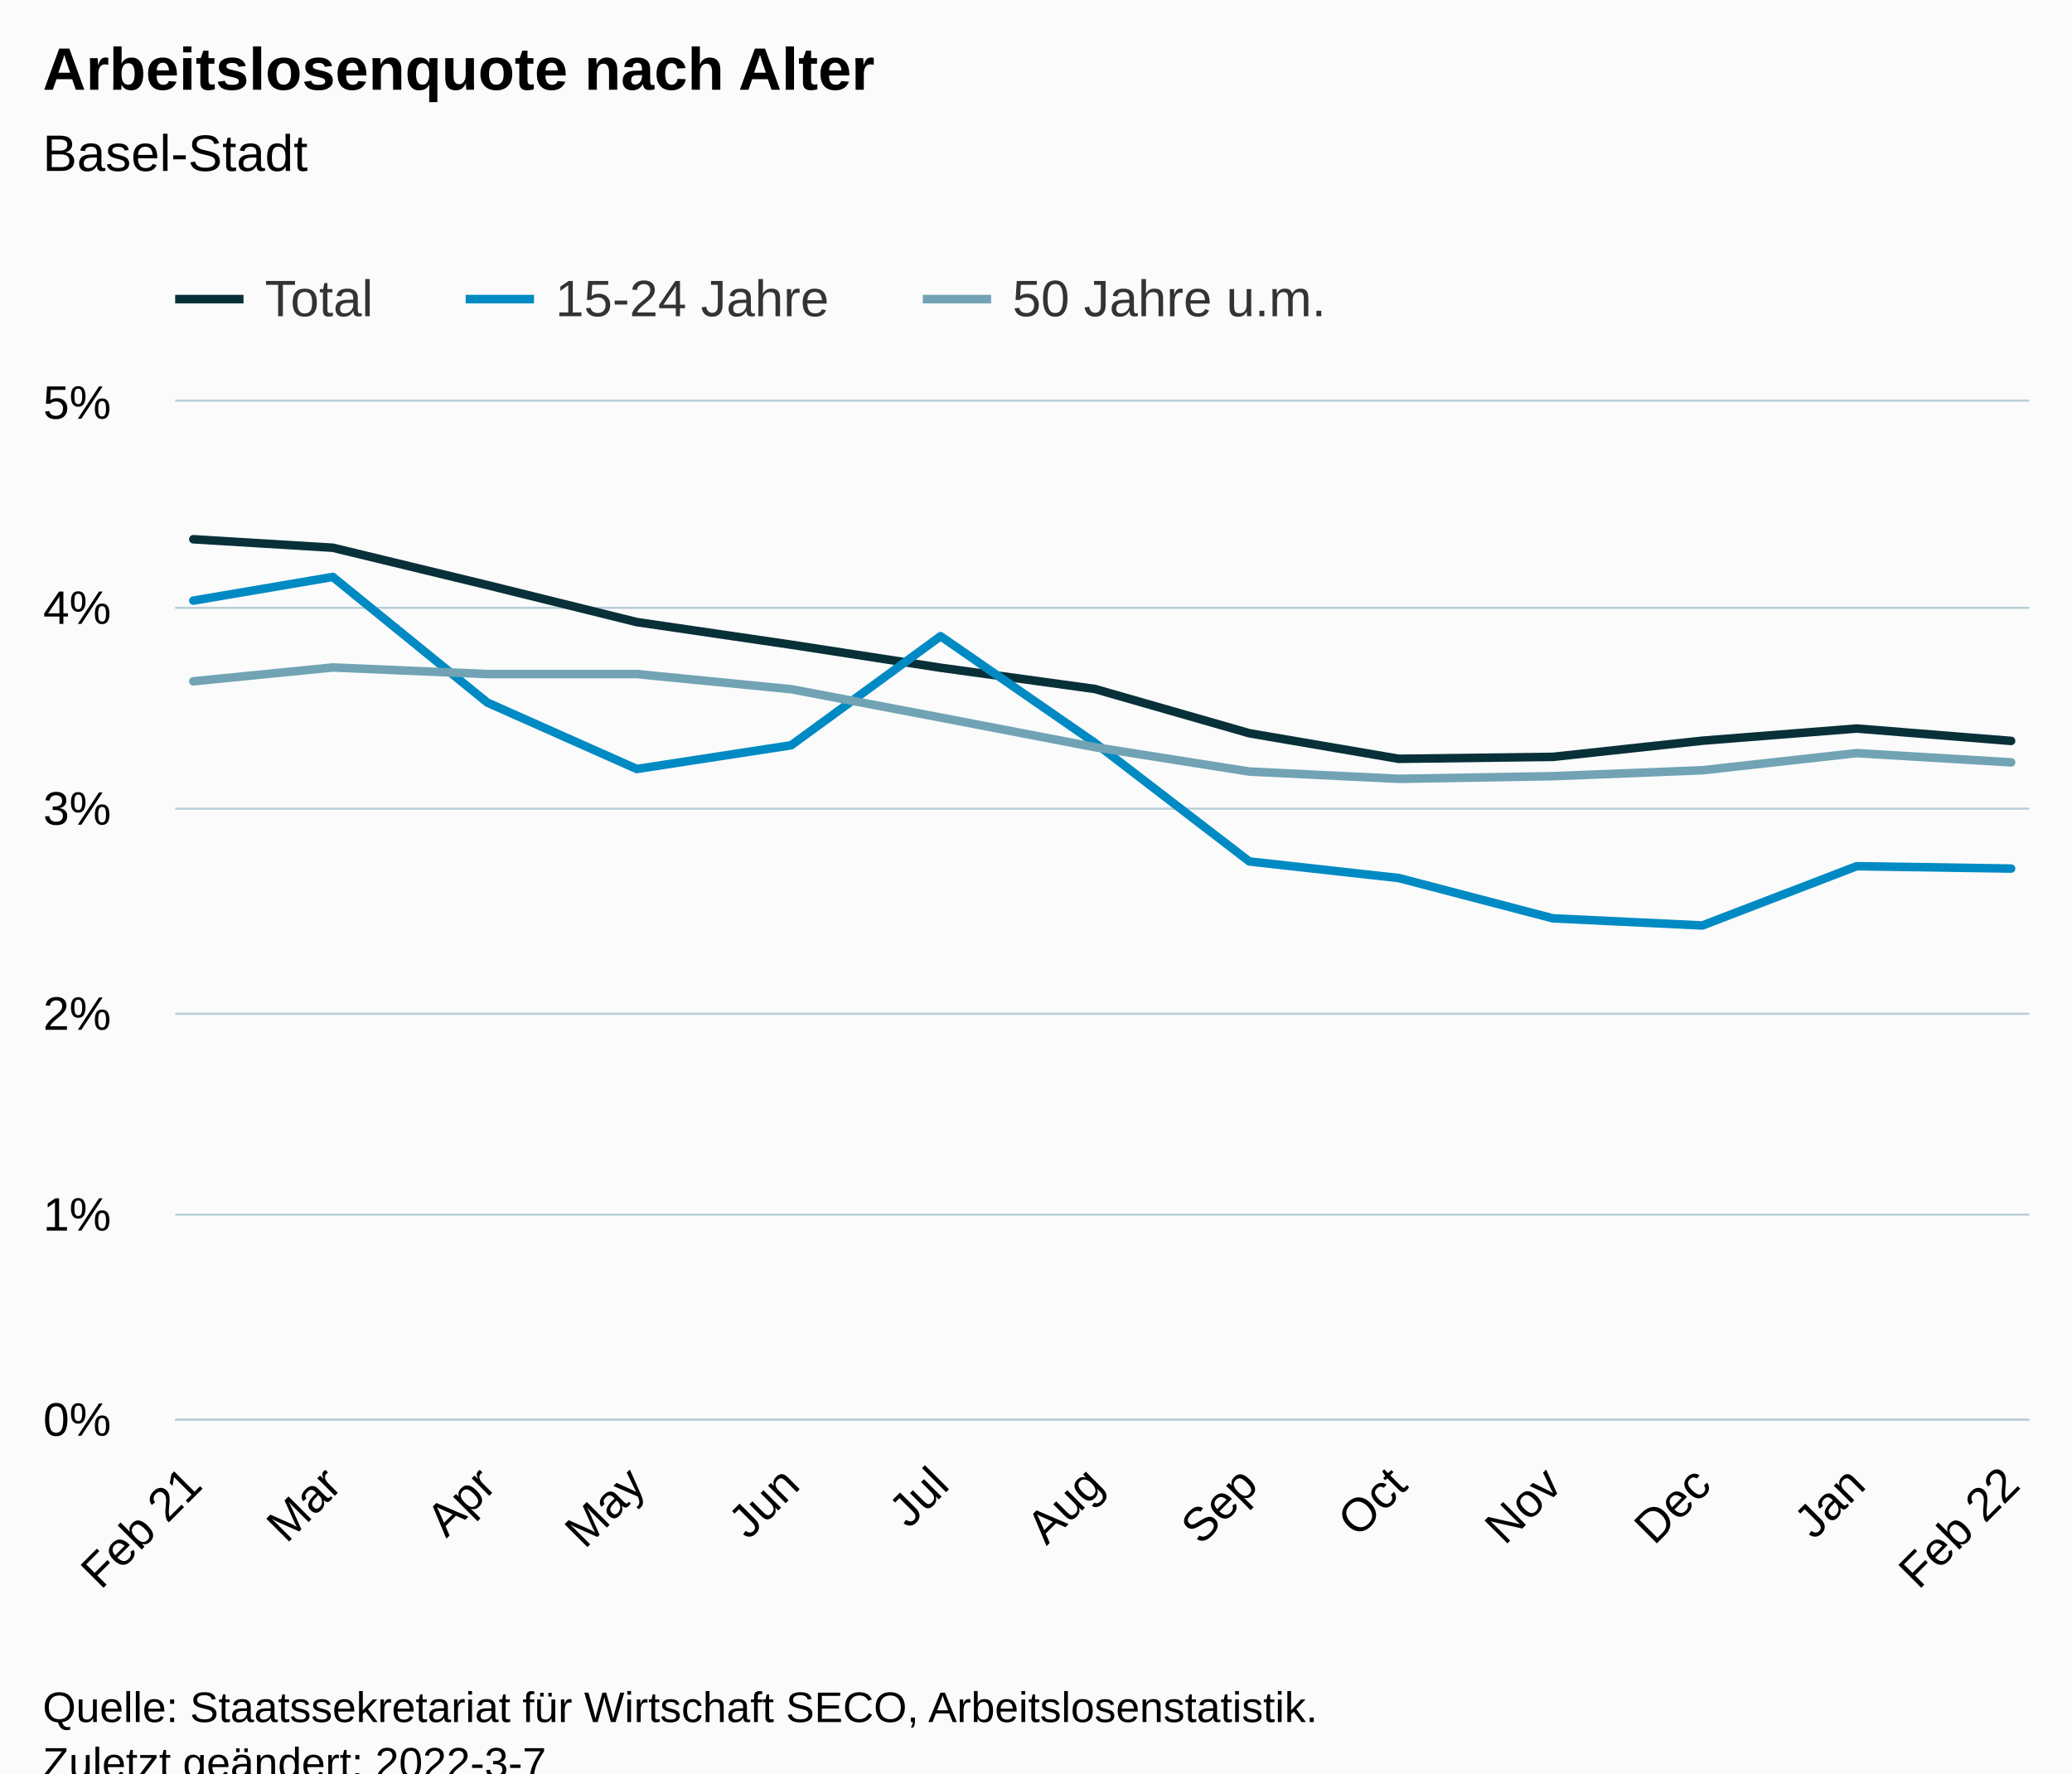
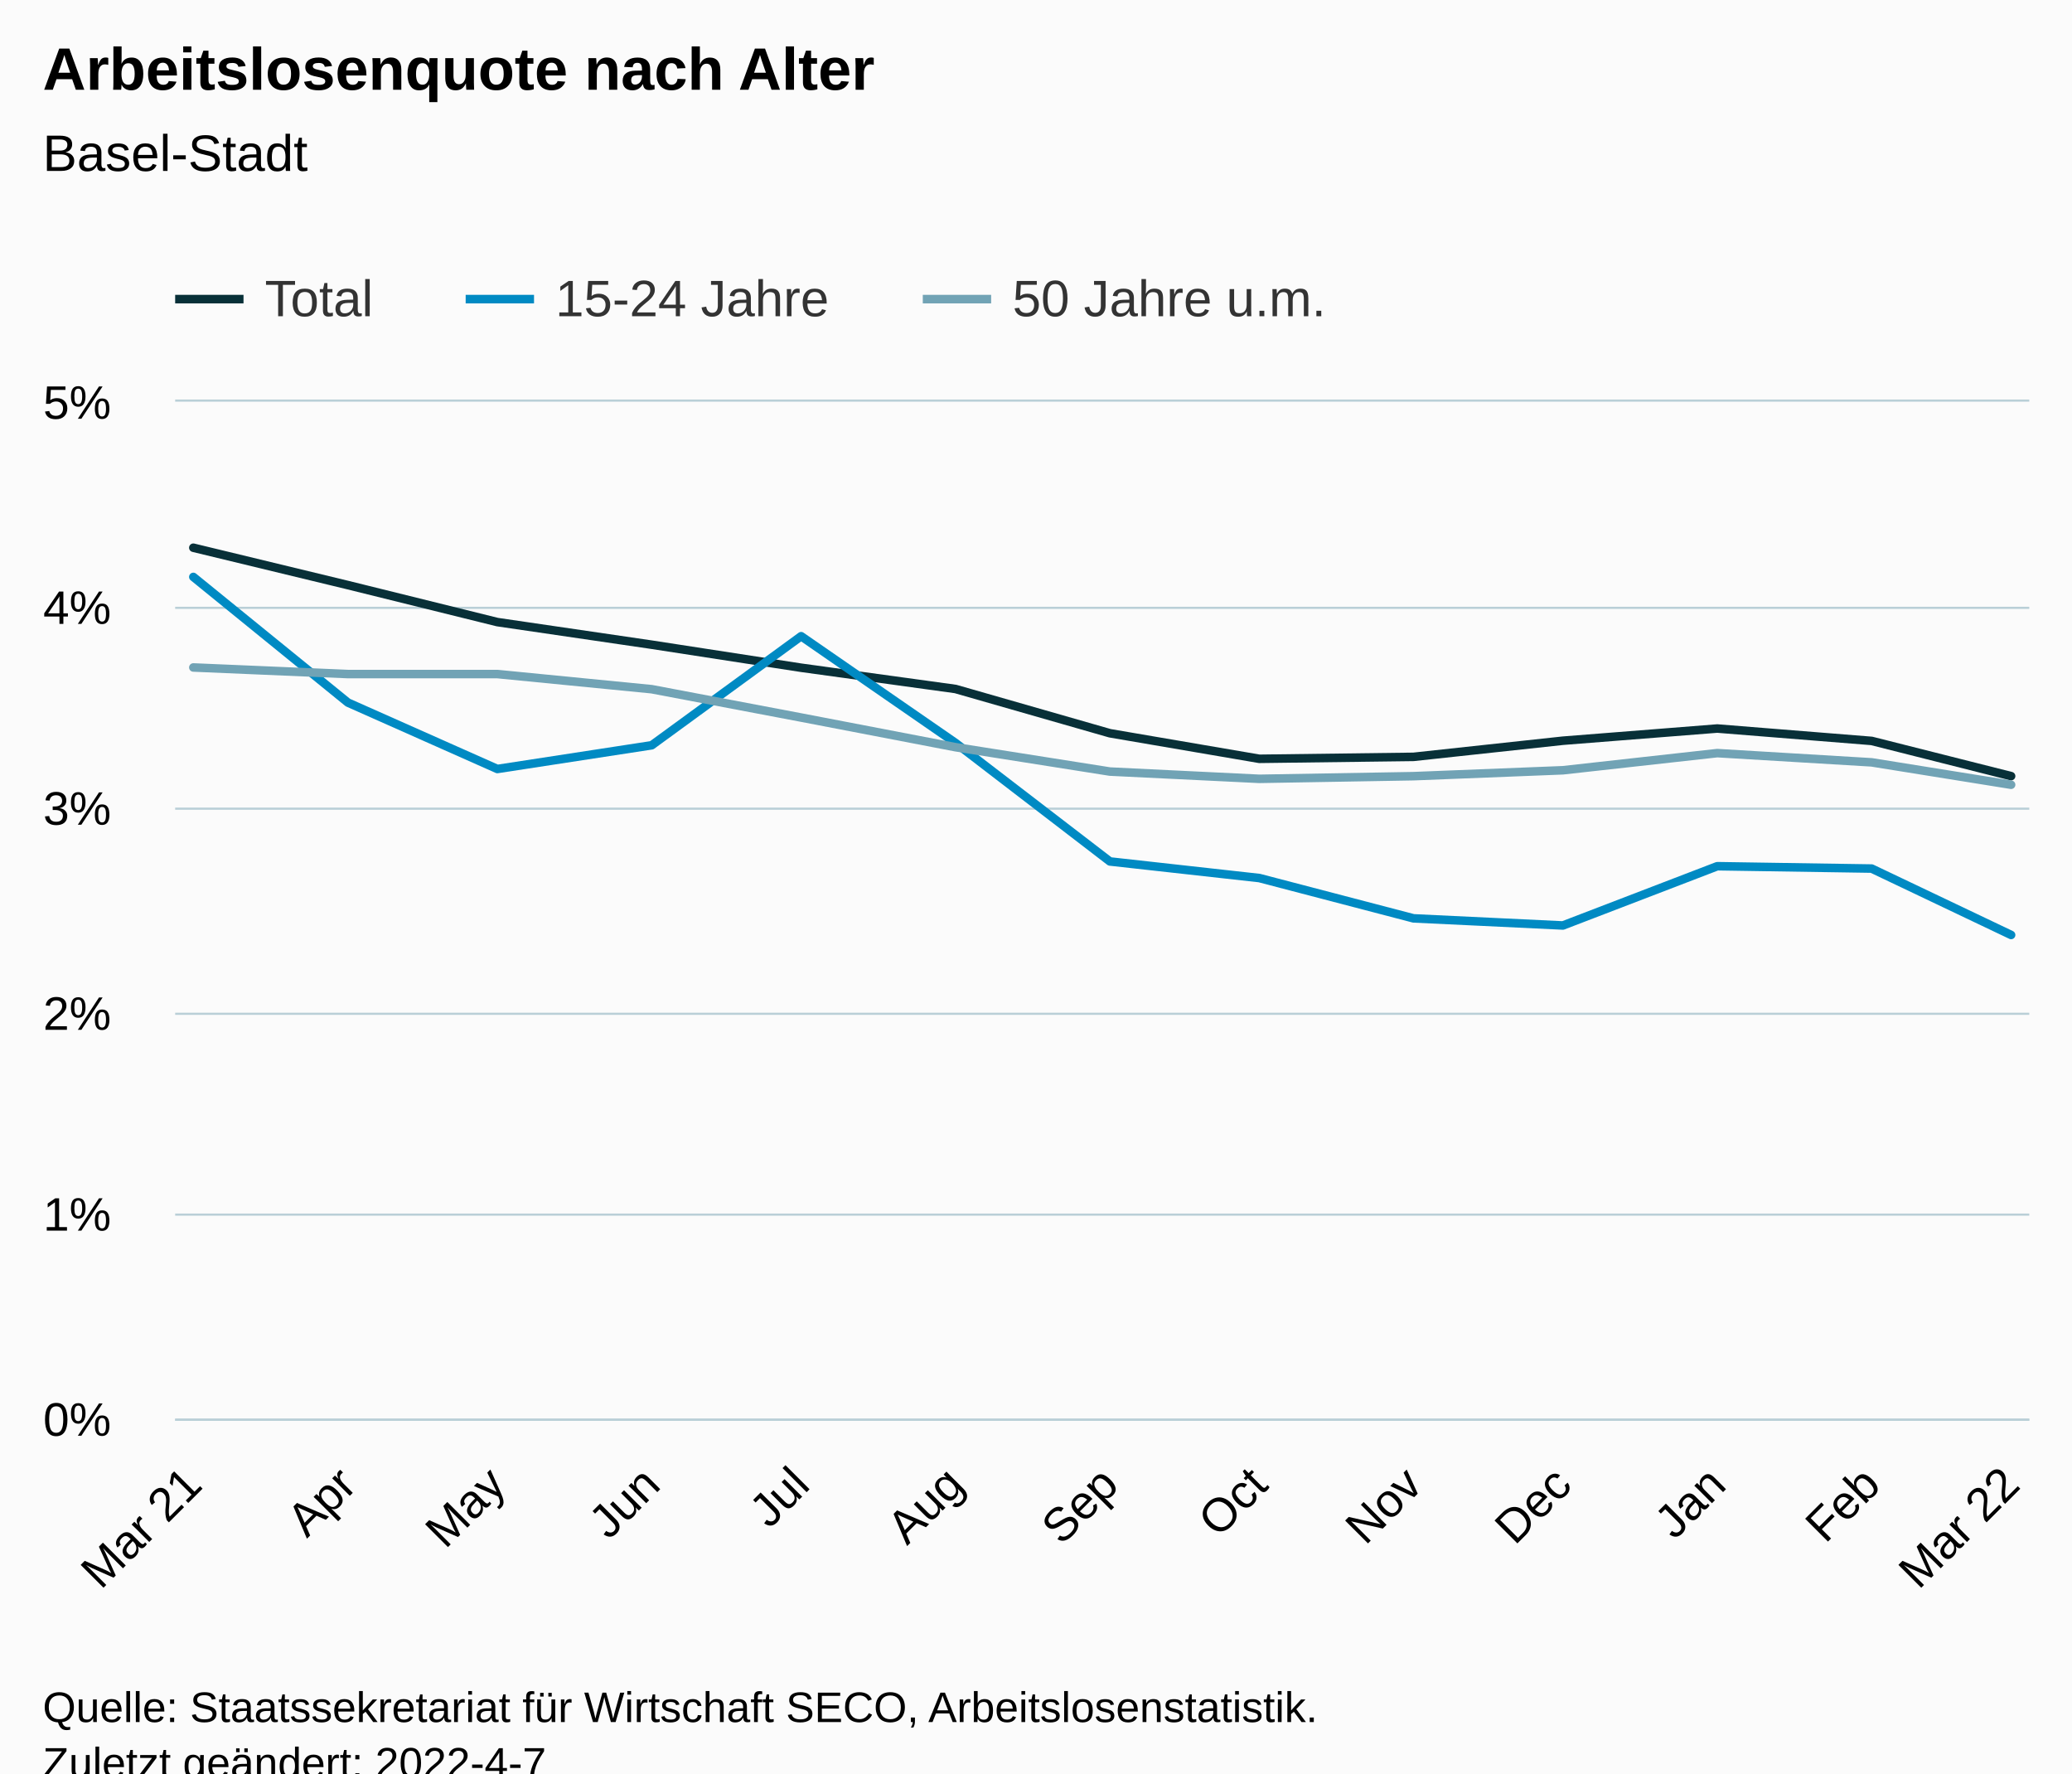
<svg xmlns="http://www.w3.org/2000/svg" version="1.1" class="highcharts-root" style="font-family:Arial;font-size:12px;" viewBox="0 0 485 415">
  <defs>
-     <clipPath id="highcharts-45asp56-46-">
+     <clipPath id="highcharts-r11zq5o-46-">
      <rect x="0" y="0" width="434" height="238" fill="none" />
    </clipPath>
-     <clipPath id="highcharts-45asp56-60-">
+     <clipPath id="highcharts-r11zq5o-60-">
      <rect x="0" y="0" width="434" height="238" fill="none" />
    </clipPath>
-     <clipPath id="highcharts-45asp56-87-">
+     <clipPath id="highcharts-r11zq5o-87-">
      <rect x="41" y="94" width="434" height="238" fill="none" />
    </clipPath>
  </defs>
  <rect fill="#fbfbfb" class="highcharts-background" x="0" y="0" width="485" height="428" rx="0" ry="0" />
  <rect fill="none" class="highcharts-plot-background" x="41" y="94" width="434" height="238" />
  <g class="highcharts-pane-group" data-z-index="0" />
  <g class="highcharts-grid highcharts-xaxis-grid" data-z-index="1">
    <path fill="none" data-z-index="1" class="highcharts-grid-line" d="M 44.5 94 L 44.5 332" opacity="1" />
-     <path fill="none" data-z-index="1" class="highcharts-grid-line" d="M 77.5 94 L 77.5 332" opacity="1" />
-     <path fill="none" data-z-index="1" class="highcharts-grid-line" d="M 113.5 94 L 113.5 332" opacity="1" />
-     <path fill="none" data-z-index="1" class="highcharts-grid-line" d="M 148.5 94 L 148.5 332" opacity="1" />
-     <path fill="none" data-z-index="1" class="highcharts-grid-line" d="M 184.5 94 L 184.5 332" opacity="1" />
-     <path fill="none" data-z-index="1" class="highcharts-grid-line" d="M 219.5 94 L 219.5 332" opacity="1" />
-     <path fill="none" data-z-index="1" class="highcharts-grid-line" d="M 255.5 94 L 255.5 332" opacity="1" />
-     <path fill="none" data-z-index="1" class="highcharts-grid-line" d="M 291.5 94 L 291.5 332" opacity="1" />
-     <path fill="none" data-z-index="1" class="highcharts-grid-line" d="M 326.5 94 L 326.5 332" opacity="1" />
-     <path fill="none" data-z-index="1" class="highcharts-grid-line" d="M 362.5 94 L 362.5 332" opacity="1" />
-     <path fill="none" data-z-index="1" class="highcharts-grid-line" d="M 397.5 94 L 397.5 332" opacity="1" />
-     <path fill="none" data-z-index="1" class="highcharts-grid-line" d="M 434.5 94 L 434.5 332" opacity="1" />
+     <path fill="none" data-z-index="1" class="highcharts-grid-line" d="M 80.5 94 L 80.5 332" opacity="1" />
+     <path fill="none" data-z-index="1" class="highcharts-grid-line" d="M 115.5 94 L 115.5 332" opacity="1" />
+     <path fill="none" data-z-index="1" class="highcharts-grid-line" d="M 151.5 94 L 151.5 332" opacity="1" />
+     <path fill="none" data-z-index="1" class="highcharts-grid-line" d="M 186.5 94 L 186.5 332" opacity="1" />
+     <path fill="none" data-z-index="1" class="highcharts-grid-line" d="M 223.5 94 L 223.5 332" opacity="1" />
+     <path fill="none" data-z-index="1" class="highcharts-grid-line" d="M 259.5 94 L 259.5 332" opacity="1" />
+     <path fill="none" data-z-index="1" class="highcharts-grid-line" d="M 294.5 94 L 294.5 332" opacity="1" />
+     <path fill="none" data-z-index="1" class="highcharts-grid-line" d="M 330.5 94 L 330.5 332" opacity="1" />
+     <path fill="none" data-z-index="1" class="highcharts-grid-line" d="M 365.5 94 L 365.5 332" opacity="1" />
+     <path fill="none" data-z-index="1" class="highcharts-grid-line" d="M 401.5 94 L 401.5 332" opacity="1" />
+     <path fill="none" data-z-index="1" class="highcharts-grid-line" d="M 437.5 94 L 437.5 332" opacity="1" />
    <path fill="none" data-z-index="1" class="highcharts-grid-line" d="M 470.5 94 L 470.5 332" opacity="1" />
  </g>
  <g class="highcharts-grid highcharts-yaxis-grid" data-z-index="1">
    <path fill="none" stroke="#B9CFD7" stroke-width="0.5" data-z-index="1" class="highcharts-grid-line" d="M 41 332.25 L 475 332.25" opacity="1" />
    <path fill="none" stroke="#B9CFD7" stroke-width="0.5" data-z-index="1" class="highcharts-grid-line" d="M 41 284.25 L 475 284.25" opacity="1" />
    <path fill="none" stroke="#B9CFD7" stroke-width="0.5" data-z-index="1" class="highcharts-grid-line" d="M 41 237.25 L 475 237.25" opacity="1" />
    <path fill="none" stroke="#B9CFD7" stroke-width="0.5" data-z-index="1" class="highcharts-grid-line" d="M 41 189.25 L 475 189.25" opacity="1" />
    <path fill="none" stroke="#B9CFD7" stroke-width="0.5" data-z-index="1" class="highcharts-grid-line" d="M 41 142.25 L 475 142.25" opacity="1" />
    <path fill="none" stroke="#B9CFD7" stroke-width="0.5" data-z-index="1" class="highcharts-grid-line" d="M 41 93.75 L 475 93.75" opacity="1" />
  </g>
  <rect fill="none" class="highcharts-plot-border" data-z-index="1" x="41" y="94" width="434" height="238" />
  <g class="highcharts-axis highcharts-xaxis" data-z-index="2">
    <path fill="none" class="highcharts-axis-line" stroke="#B9CFD7" stroke-width="0.5" data-z-index="7" d="M 41 332.25 L 475 332.25" />
  </g>
  <g class="highcharts-axis highcharts-yaxis" data-z-index="2">
    <path fill="none" class="highcharts-axis-line" data-z-index="7" d="M 41 94 L 41 332" />
  </g>
  <g class="highcharts-series-group" data-z-index="3">
-     <g class="highcharts-series highcharts-series-0 highcharts-line-series" data-z-index="0.1" opacity="1" transform="translate(41,94) scale(1 1)" clip-path="url(#highcharts-45asp56-60-)">
-       <path fill="none" d="M 4.255 32.201 L 36.895 34.182 L 73.081 42.93 L 108.053 51.584 L 144.191 56.877 L 179.162 62.266 L 215.3 67.24 L 251.438 77.598 L 286.409 83.581 L 322.498 83.124 L 357.47 79.344 L 393.608 76.493 L 429.745 79.392" class="highcharts-graph" data-z-index="1" stroke="#083038" stroke-width="2" stroke-linejoin="round" stroke-linecap="round" />
+     <g class="highcharts-series highcharts-series-0 highcharts-line-series" data-z-index="0.1" opacity="1" transform="translate(41,94) scale(1 1)" clip-path="url(#highcharts-r11zq5o-60-)">
+       <path fill="none" d="M 4.255 34.182 L 40.441 42.93 L 75.413 51.584 L 111.55 56.877 L 146.522 62.266 L 182.66 67.24 L 218.797 77.598 L 253.769 83.581 L 289.858 83.124 L 324.83 79.344 L 360.967 76.493 L 397.105 79.392 L 429.745 87.632" class="highcharts-graph" data-z-index="1" stroke="#083038" stroke-width="2" stroke-linejoin="round" stroke-linecap="round" />
    </g>
    <g class="highcharts-markers highcharts-series-0 highcharts-line-series" data-z-index="0.1" opacity="1" transform="translate(41,94) scale(1 1)" clip-path="none" />
-     <g class="highcharts-series highcharts-series-1 highcharts-line-series" data-z-index="0.1" opacity="1" transform="translate(41,94) scale(1 1)" clip-path="url(#highcharts-45asp56-60-)">
-       <path fill="none" d="M 4.255 46.562 L 36.895 41.017 L 73.081 70.424 L 108.053 85.961 L 144.191 80.411 L 179.162 54.888 L 215.3 79.859 L 251.438 107.6 L 286.409 111.484 L 322.498 120.918 L 357.47 122.584 L 393.608 108.714 L 429.745 109.266" class="highcharts-graph" data-z-index="1" stroke="#008AC3" stroke-width="2" stroke-linejoin="round" stroke-linecap="round" />
+     <g class="highcharts-series highcharts-series-1 highcharts-line-series" data-z-index="0.1" opacity="1" transform="translate(41,94) scale(1 1)" clip-path="url(#highcharts-r11zq5o-60-)">
+       <path fill="none" d="M 4.255 41.017 L 40.441 70.424 L 75.413 85.961 L 111.55 80.411 L 146.522 54.888 L 182.66 79.859 L 218.797 107.6 L 253.769 111.484 L 289.858 120.918 L 324.83 122.584 L 360.967 108.714 L 397.105 109.266 L 429.745 124.802" class="highcharts-graph" data-z-index="1" stroke="#008AC3" stroke-width="2" stroke-linejoin="round" stroke-linecap="round" />
    </g>
    <g class="highcharts-markers highcharts-series-1 highcharts-line-series" data-z-index="0.1" opacity="1" transform="translate(41,94) scale(1 1)" clip-path="none" />
-     <g class="highcharts-series highcharts-series-2 highcharts-line-series" data-z-index="0.1" opacity="1" transform="translate(41,94) scale(1 1)" clip-path="url(#highcharts-45asp56-60-)">
-       <path fill="none" d="M 4.255 65.44 L 36.895 62.204 L 73.081 63.746 L 108.053 63.746 L 144.191 67.292 L 179.162 73.923 L 215.3 80.863 L 251.438 86.565 L 286.409 88.265 L 322.498 87.646 L 357.47 86.261 L 393.608 82.248 L 429.745 84.409" class="highcharts-graph" data-z-index="1" stroke="#71A3B5" stroke-width="2" stroke-linejoin="round" stroke-linecap="round" />
+     <g class="highcharts-series highcharts-series-2 highcharts-line-series" data-z-index="0.1" opacity="1" transform="translate(41,94) scale(1 1)" clip-path="url(#highcharts-r11zq5o-60-)">
+       <path fill="none" d="M 4.255 62.204 L 40.441 63.746 L 75.413 63.746 L 111.55 67.292 L 146.522 73.923 L 182.66 80.863 L 218.797 86.565 L 253.769 88.265 L 289.858 87.646 L 324.83 86.261 L 360.967 82.248 L 397.105 84.409 L 429.745 89.65" class="highcharts-graph" data-z-index="1" stroke="#71A3B5" stroke-width="2" stroke-linejoin="round" stroke-linecap="round" />
    </g>
    <g class="highcharts-markers highcharts-series-2 highcharts-line-series" data-z-index="0.1" opacity="1" transform="translate(41,94) scale(1 1)" clip-path="none" />
  </g>
  <text x="10" text-anchor="start" class="highcharts-title" data-z-index="4" style="color:#000000;font-size:14px;font-weight:bold;fill:#000000;" y="21">
    <tspan>Arbeitslosenquote nach Alter</tspan>
  </text>
  <text x="10" text-anchor="start" class="highcharts-subtitle" data-z-index="4" style="color:#000000;font-size:12px;font-weight:normal;fill:#000000;" y="40">
    <tspan>Basel-Stadt</tspan>
  </text>
  <text x="10" text-anchor="start" class="highcharts-caption" data-z-index="4" style="color:#666666;fill:#666666;" y="385" />
  <g class="highcharts-legend" data-z-index="7" transform="translate(33,56)">
    <rect fill="none" class="highcharts-legend-box" rx="0" ry="0" x="0" y="0" width="287" height="26" visibility="visible" />
    <g data-z-index="1">
      <g>
        <g class="highcharts-legend-item highcharts-line-series highcharts-color-undefined highcharts-series-0" data-z-index="1" transform="translate(8,3)">
          <path fill="none" d="M 0 11 L 16 11" class="highcharts-graph" stroke="#083038" stroke-width="2" />
          <text x="21" style="color:#333333;cursor:pointer;font-size:12px;font-weight:normal;fill:#333333;" text-anchor="start" data-z-index="2" y="15">
            <tspan>Total</tspan>
          </text>
        </g>
        <g class="highcharts-legend-item highcharts-line-series highcharts-color-undefined highcharts-series-1" data-z-index="1" transform="translate(76,3)">
          <path fill="none" d="M 0 11 L 16 11" class="highcharts-graph" stroke="#008AC3" stroke-width="2" />
          <text x="21" y="15" style="color:#333333;cursor:pointer;font-size:12px;font-weight:normal;fill:#333333;" text-anchor="start" data-z-index="2">
            <tspan>15-24 Jahre</tspan>
          </text>
        </g>
        <g class="highcharts-legend-item highcharts-line-series highcharts-color-undefined highcharts-series-2" data-z-index="1" transform="translate(183,3)">
          <path fill="none" d="M 0 11 L 16 11" class="highcharts-graph" stroke="#71A3B5" stroke-width="2" />
          <text x="21" y="15" style="color:#333333;cursor:pointer;font-size:12px;font-weight:normal;fill:#333333;" text-anchor="start" data-z-index="2">
            <tspan>50 Jahre u.m.</tspan>
          </text>
        </g>
      </g>
    </g>
  </g>
  <g class="highcharts-axis-labels highcharts-xaxis-labels" data-z-index="7">
    <text x="47.799" style="color:#000000;cursor:default;font-size:11px;fill:#000000;" text-anchor="end" transform="translate(0,0) rotate(-45 47.79905 348)" y="348" opacity="1">
-       <tspan>Feb 21</tspan>
+       <tspan>Mar 21</tspan>
    </text>
-     <text x="80.439" style="color:#000000;cursor:default;font-size:11px;fill:#000000;" text-anchor="end" transform="translate(0,0) rotate(-45 80.4394 348)" y="348" opacity="1">Mar</text>
-     <text x="116.577" style="color:#000000;cursor:default;font-size:11px;fill:#000000;" text-anchor="end" transform="translate(0,0) rotate(-45 116.5769 348)" y="348" opacity="1">Apr</text>
-     <text x="151.549" style="color:#000000;cursor:default;font-size:11px;fill:#000000;" text-anchor="end" transform="translate(0,0) rotate(-45 151.5487 348)" y="348" opacity="1">May</text>
-     <text x="187.686" style="color:#000000;cursor:default;font-size:11px;fill:#000000;" text-anchor="end" transform="translate(0,0) rotate(-45 187.6862 348)" y="348" opacity="1">Jun</text>
-     <text x="222.658" style="color:#000000;cursor:default;font-size:11px;fill:#000000;" text-anchor="end" transform="translate(0,0) rotate(-45 222.658 348)" y="348" opacity="1">Jul</text>
-     <text x="258.796" style="color:#000000;cursor:default;font-size:11px;fill:#000000;" text-anchor="end" transform="translate(0,0) rotate(-45 258.7956 348)" y="348" opacity="1">Aug</text>
-     <text x="294.933" style="color:#000000;cursor:default;font-size:11px;fill:#000000;" text-anchor="end" transform="translate(0,0) rotate(-45 294.9331 348)" y="348" opacity="1">Sep</text>
-     <text x="329.905" style="color:#000000;cursor:default;font-size:11px;fill:#000000;" text-anchor="end" transform="translate(0,0) rotate(-45 329.9049 348)" y="348" opacity="1">Oct</text>
-     <text x="366.042" style="color:#000000;cursor:default;font-size:11px;fill:#000000;" text-anchor="end" transform="translate(0,0) rotate(-45 366.0424 348)" y="348" opacity="1">Nov</text>
-     <text x="401.014" style="color:#000000;cursor:default;font-size:11px;fill:#000000;" text-anchor="end" transform="translate(0,0) rotate(-45 401.0142 348)" y="348" opacity="1">Dec</text>
-     <text x="437.152" style="color:#000000;cursor:default;font-size:11px;fill:#000000;" text-anchor="end" transform="translate(0,0) rotate(-45 437.1517 348)" y="348" opacity="1">Jan</text>
+     <text x="83.937" style="color:#000000;cursor:default;font-size:11px;fill:#000000;" text-anchor="end" transform="translate(0,0) rotate(-45 83.93658 348)" y="348" opacity="1">Apr</text>
+     <text x="118.908" style="color:#000000;cursor:default;font-size:11px;fill:#000000;" text-anchor="end" transform="translate(0,0) rotate(-45 118.9084 348)" y="348" opacity="1">May</text>
+     <text x="155.046" style="color:#000000;cursor:default;font-size:11px;fill:#000000;" text-anchor="end" transform="translate(0,0) rotate(-45 155.0459 348)" y="348" opacity="1">Jun</text>
+     <text x="190.018" style="color:#000000;cursor:default;font-size:11px;fill:#000000;" text-anchor="end" transform="translate(0,0) rotate(-45 190.0177 348)" y="348" opacity="1">Jul</text>
+     <text x="226.155" style="color:#000000;cursor:default;font-size:11px;fill:#000000;" text-anchor="end" transform="translate(0,0) rotate(-45 226.1552 348)" y="348" opacity="1">Aug</text>
+     <text x="262.293" style="color:#000000;cursor:default;font-size:11px;fill:#000000;" text-anchor="end" transform="translate(0,0) rotate(-45 262.2927 348)" y="348" opacity="1">Sep</text>
+     <text x="297.265" style="color:#000000;cursor:default;font-size:11px;fill:#000000;" text-anchor="end" transform="translate(0,0) rotate(-45 297.2645 348)" y="348" opacity="1">Oct</text>
+     <text x="333.402" style="color:#000000;cursor:default;font-size:11px;fill:#000000;" text-anchor="end" transform="translate(0,0) rotate(-45 333.4021 348)" y="348" opacity="1">Nov</text>
+     <text x="368.374" style="color:#000000;cursor:default;font-size:11px;fill:#000000;" text-anchor="end" transform="translate(0,0) rotate(-45 368.3739 348)" y="348" opacity="1">Dec</text>
+     <text x="404.511" style="color:#000000;cursor:default;font-size:11px;fill:#000000;" text-anchor="end" transform="translate(0,0) rotate(-45 404.5114 348)" y="348" opacity="1">Jan</text>
+     <text x="440.649" style="color:#000000;cursor:default;font-size:11px;fill:#000000;" text-anchor="end" transform="translate(0,0) rotate(-45 440.6489 348)" y="348" opacity="1">Feb</text>
    <text x="473.289" style="color:#000000;cursor:default;font-size:11px;fill:#000000;" text-anchor="end" transform="translate(0,0) rotate(-45 473.2893 348)" y="348" opacity="1">
-       <tspan>Feb 22</tspan>
+       <tspan>Mar 22</tspan>
    </text>
  </g>
  <g class="highcharts-axis-labels highcharts-yaxis-labels" data-z-index="7">
    <text x="26" style="color:#000000;cursor:default;font-size:11px;fill:#000000;" text-anchor="end" transform="translate(0,0)" y="336" opacity="1">0%</text>
    <text x="26" style="color:#000000;cursor:default;font-size:11px;fill:#000000;" text-anchor="end" transform="translate(0,0)" y="288" opacity="1">1%</text>
    <text x="26" style="color:#000000;cursor:default;font-size:11px;fill:#000000;" text-anchor="end" transform="translate(0,0)" y="241" opacity="1">2%</text>
    <text x="26" style="color:#000000;cursor:default;font-size:11px;fill:#000000;" text-anchor="end" transform="translate(0,0)" y="193" opacity="1">3%</text>
    <text x="26" style="color:#000000;cursor:default;font-size:11px;fill:#000000;" text-anchor="end" transform="translate(0,0)" y="146" opacity="1">4%</text>
    <text x="26" style="color:#000000;cursor:default;font-size:11px;fill:#000000;" text-anchor="end" transform="translate(0,0)" y="98" opacity="1">5%</text>
  </g>
  <text x="10" class="highcharts-credits" text-anchor="start" data-z-index="8" style="cursor:default;color:#000000;font-size:10px;fill:#000000;" y="403">
    <tspan>Quelle: Staatssekretariat für Wirtschaft SECO, Arbeitslosenstatistik.</tspan>
-     <tspan x="10" dy="13">Zuletzt geändert: 2022-3-7</tspan>
+     <tspan x="10" dy="13">Zuletzt geändert: 2022-4-7</tspan>
  </text>
-   <g class="highcharts-control-points" data-z-index="99" clip-path="url(#highcharts-45asp56-87-)" />
+   <g class="highcharts-control-points" data-z-index="99" clip-path="url(#highcharts-r11zq5o-87-)" />
</svg>
